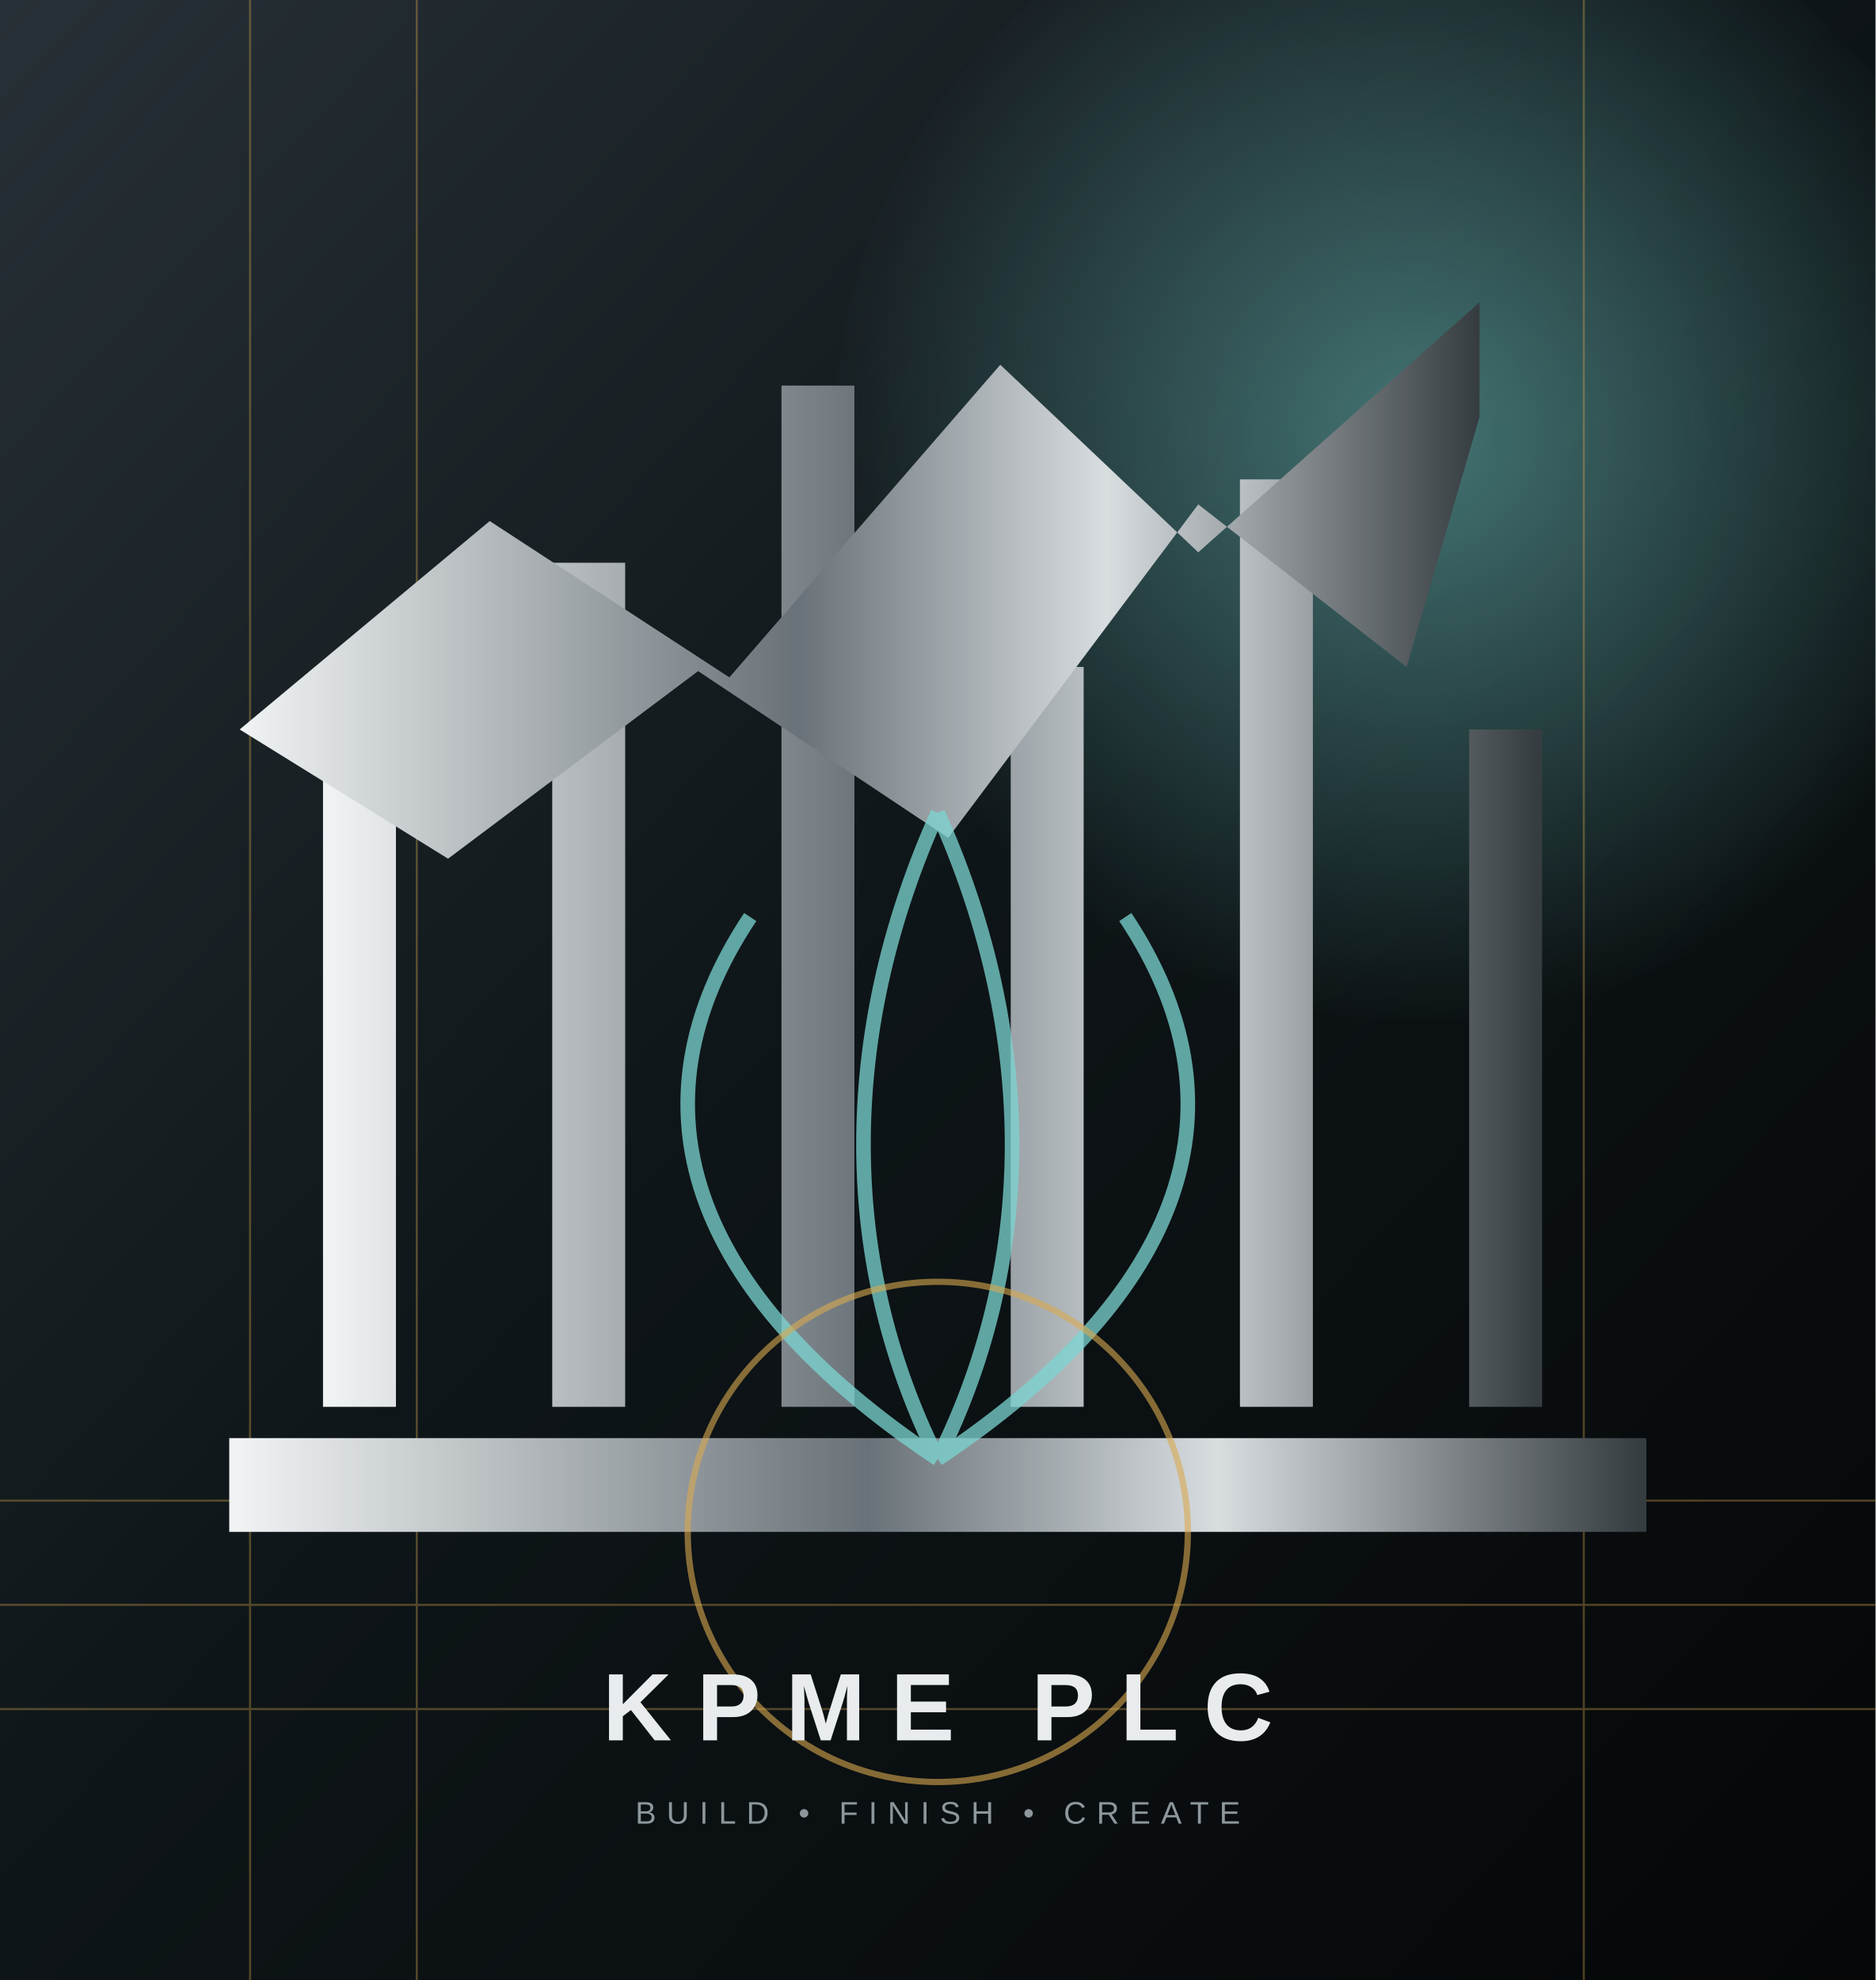
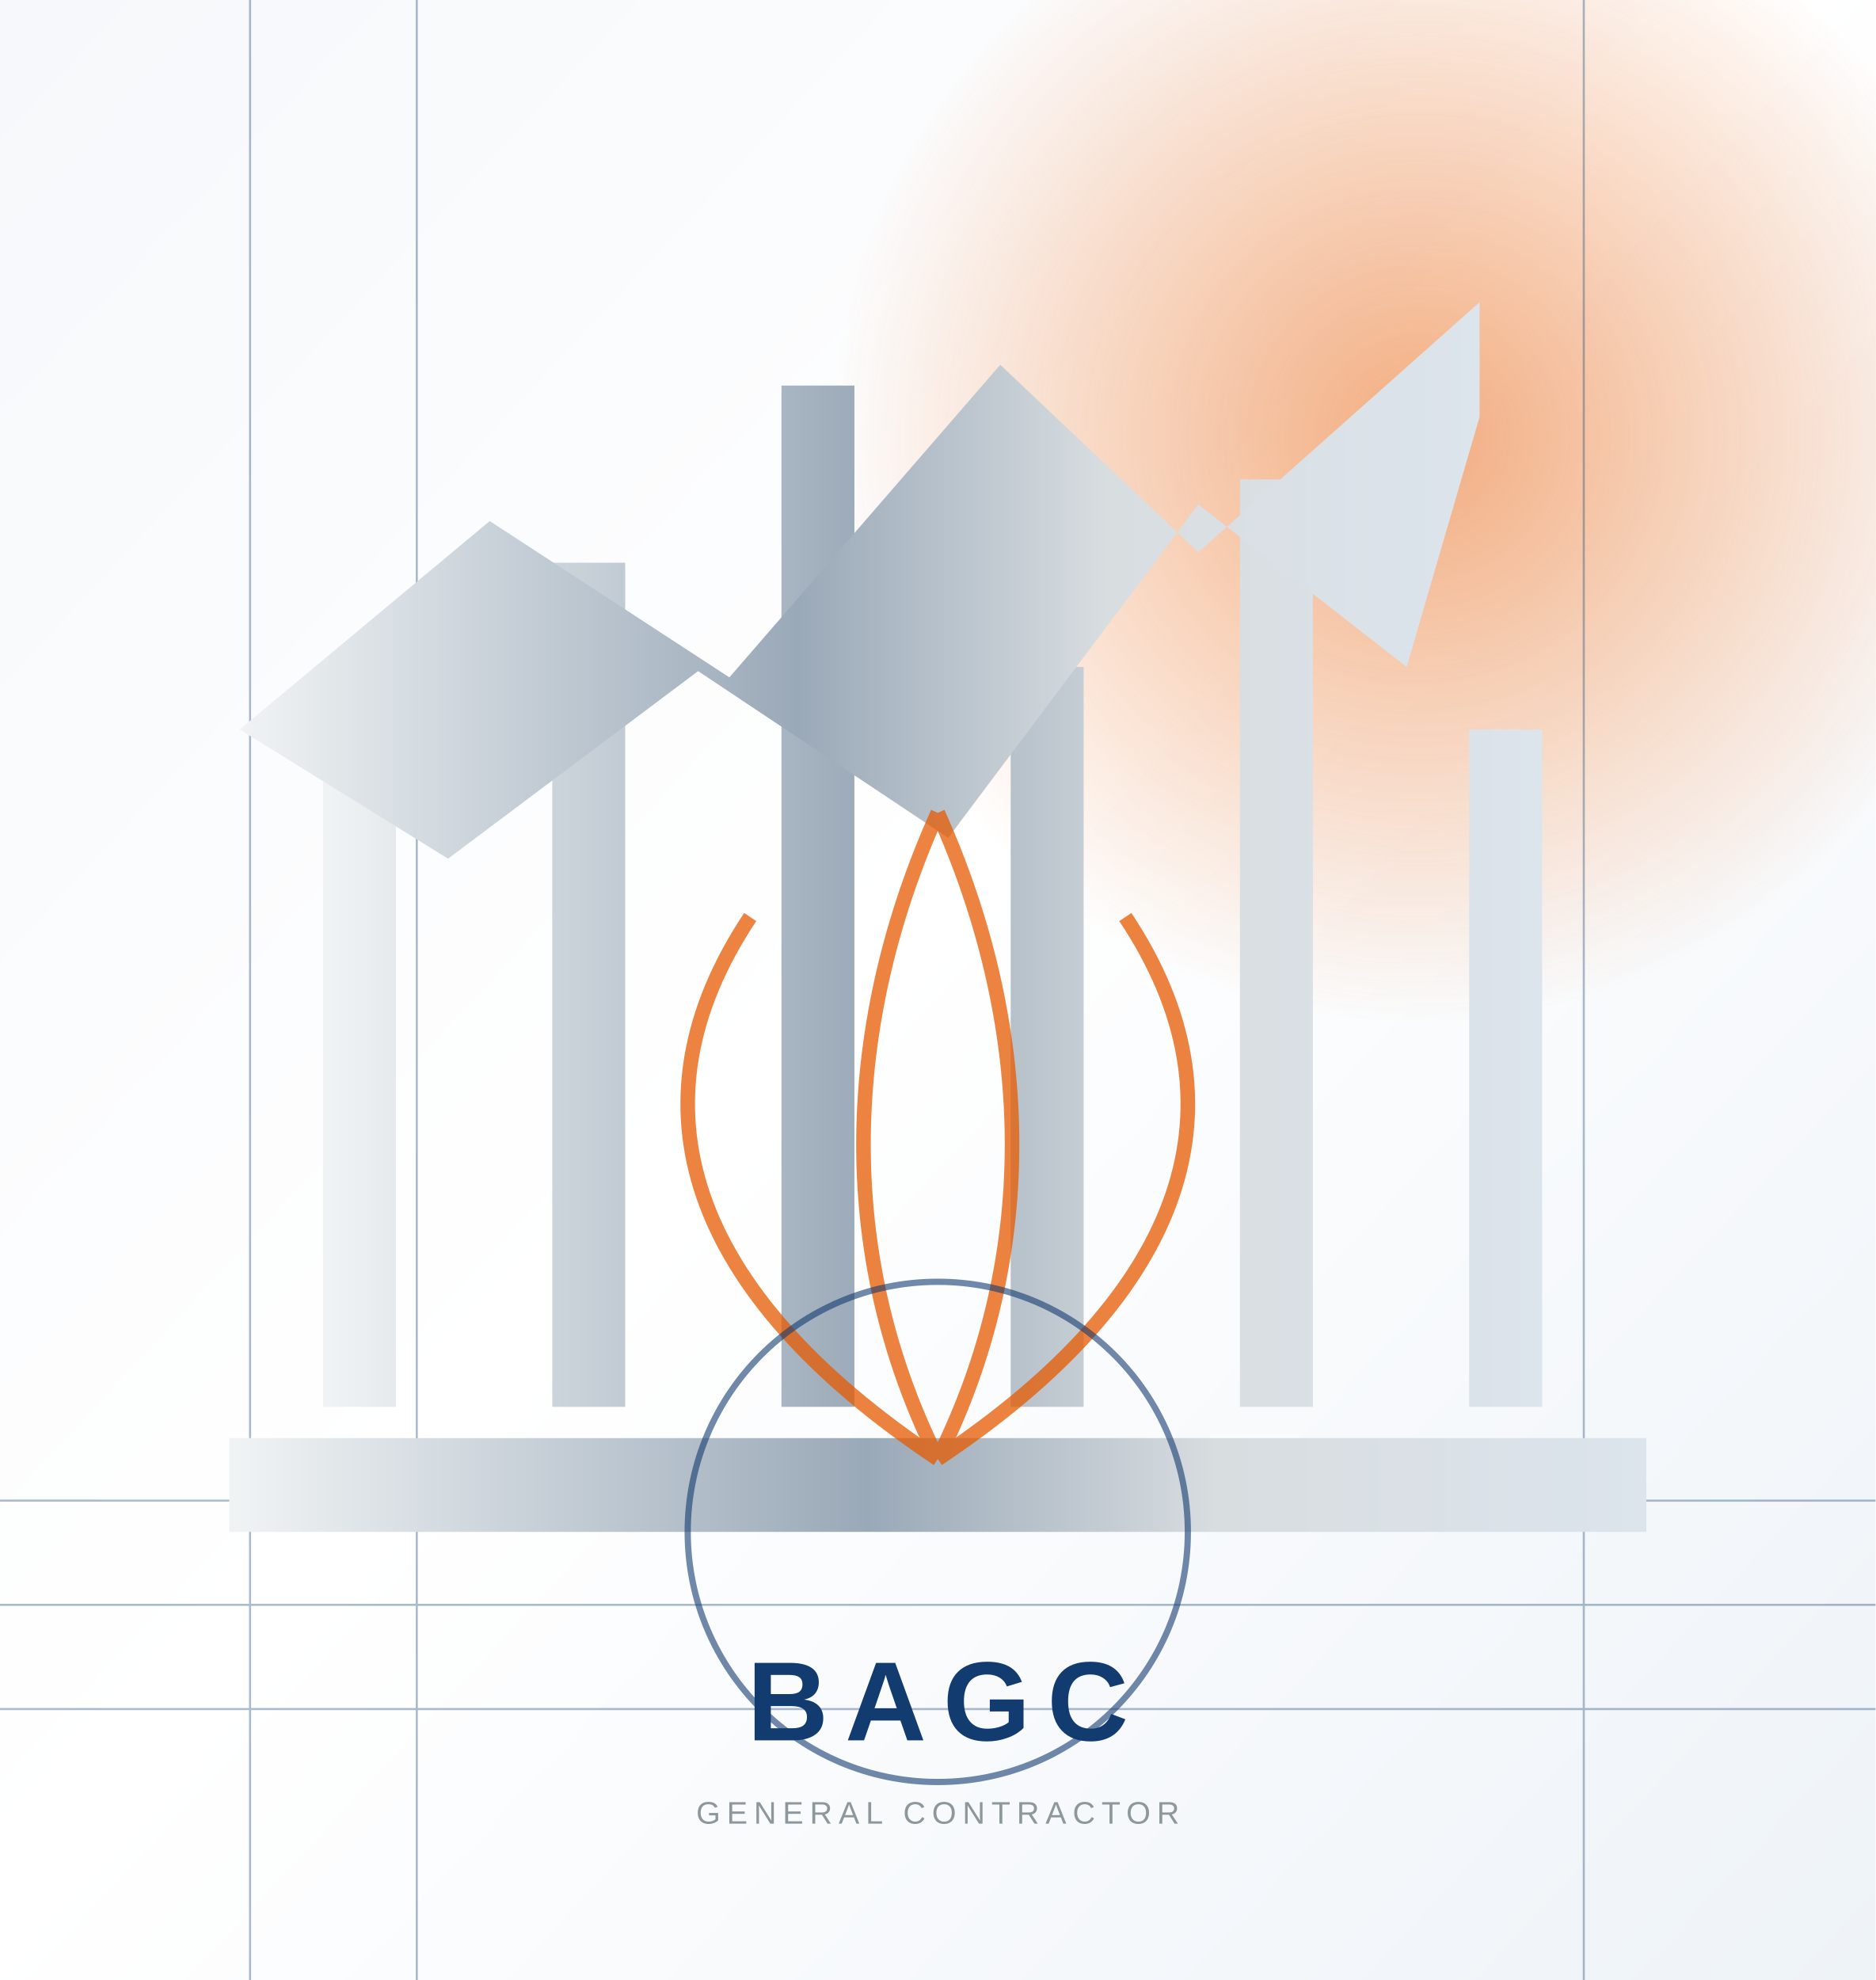
<svg xmlns="http://www.w3.org/2000/svg" viewBox="0 0 900 950">
  <defs>
    <linearGradient id="bg" x2="1" y2="1">
-       <stop stop-color="#273036" />
-       <stop offset=".48" stop-color="#0e1518" />
-       <stop offset="1" stop-color="#050708" />
+       <stop stop-color="#f6f8fb" />
+       <stop offset=".48" stop-color="#ffffff" />
+       <stop offset="1" stop-color="#eef3f8" />
    </linearGradient>
    <linearGradient id="metal">
      <stop stop-color="#f0f3f4" />
-       <stop offset=".45" stop-color="#697278" />
+       <stop offset=".45" stop-color="#9aa9b8" />
      <stop offset=".7" stop-color="#d8dde0" />
-       <stop offset="1" stop-color="#363d41" />
+       <stop offset="1" stop-color="#dce4ec" />
    </linearGradient>
    <radialGradient id="glow">
-       <stop stop-color="#7bd5d1" stop-opacity=".5" />
-       <stop offset="1" stop-color="#7bd5d1" stop-opacity="0" />
+       <stop stop-color="#e65a00" stop-opacity=".5" />
+       <stop offset="1" stop-color="#e65a00" stop-opacity="0" />
    </radialGradient>
  </defs>
  <rect width="900" height="950" fill="url(#bg)" />
  <circle cx="680" cy="210" r="280" fill="url(#glow)" />
-   <g opacity=".35" stroke="#d8a84e">
+   <g opacity=".35" stroke="#123b70">
    <path d="M0 720h900M0 770h900M0 820h900" />
    <path d="M120 0v950M200 0v950M760 0v950" />
  </g>
  <g fill="url(#metal)">
    <path d="M110 690h680v45H110z" />
    <path d="M155 675V360h35v315zM265 675V270h35v405zM375 675V185h35v490zM485 675V320h35v355zM595 675V230h35v445zM705 675V350h35v325z" />
    <path d="M115 350l120-100 115 75 130-150 95 90 135-120v55L675 320l-100-78-120 160-120-80-120 90z" />
  </g>
-   <g fill="none" stroke="#7bd5d1" stroke-width="7" opacity=".75">
+   <g fill="none" stroke="#e65a00" stroke-width="7" opacity=".75">
    <path d="M450 700C330 620 300 530 360 440" />
    <path d="M450 700C570 620 600 530 540 440" />
    <path d="M450 700C400 600 405 490 450 390" />
    <path d="M450 700C500 600 495 490 450 390" />
  </g>
-   <circle cx="450" cy="735" r="120" fill="none" stroke="#d8a84e" stroke-width="3" opacity=".6" />
-   <text x="450" y="835" text-anchor="middle" fill="#e8ecee" font-family="Arial" font-weight="700" font-size="46" letter-spacing="12">KPME PLC</text>
-   <text x="450" y="875" text-anchor="middle" fill="#8d979c" font-family="Arial" font-size="15" letter-spacing="5">BUILD • FINISH • CREATE</text>
+   <circle cx="450" cy="735" r="120" fill="none" stroke="#123b70" stroke-width="3" opacity=".6" />
+   <text x="450" y="835" text-anchor="middle" fill="#123b70" font-family="Arial" font-weight="700" font-size="54" letter-spacing="8">BAGC</text>
+   <text x="450" y="875" text-anchor="middle" fill="#8d979c" font-family="Arial" font-size="15" letter-spacing="3">GENERAL CONTRACTOR</text>
</svg>
